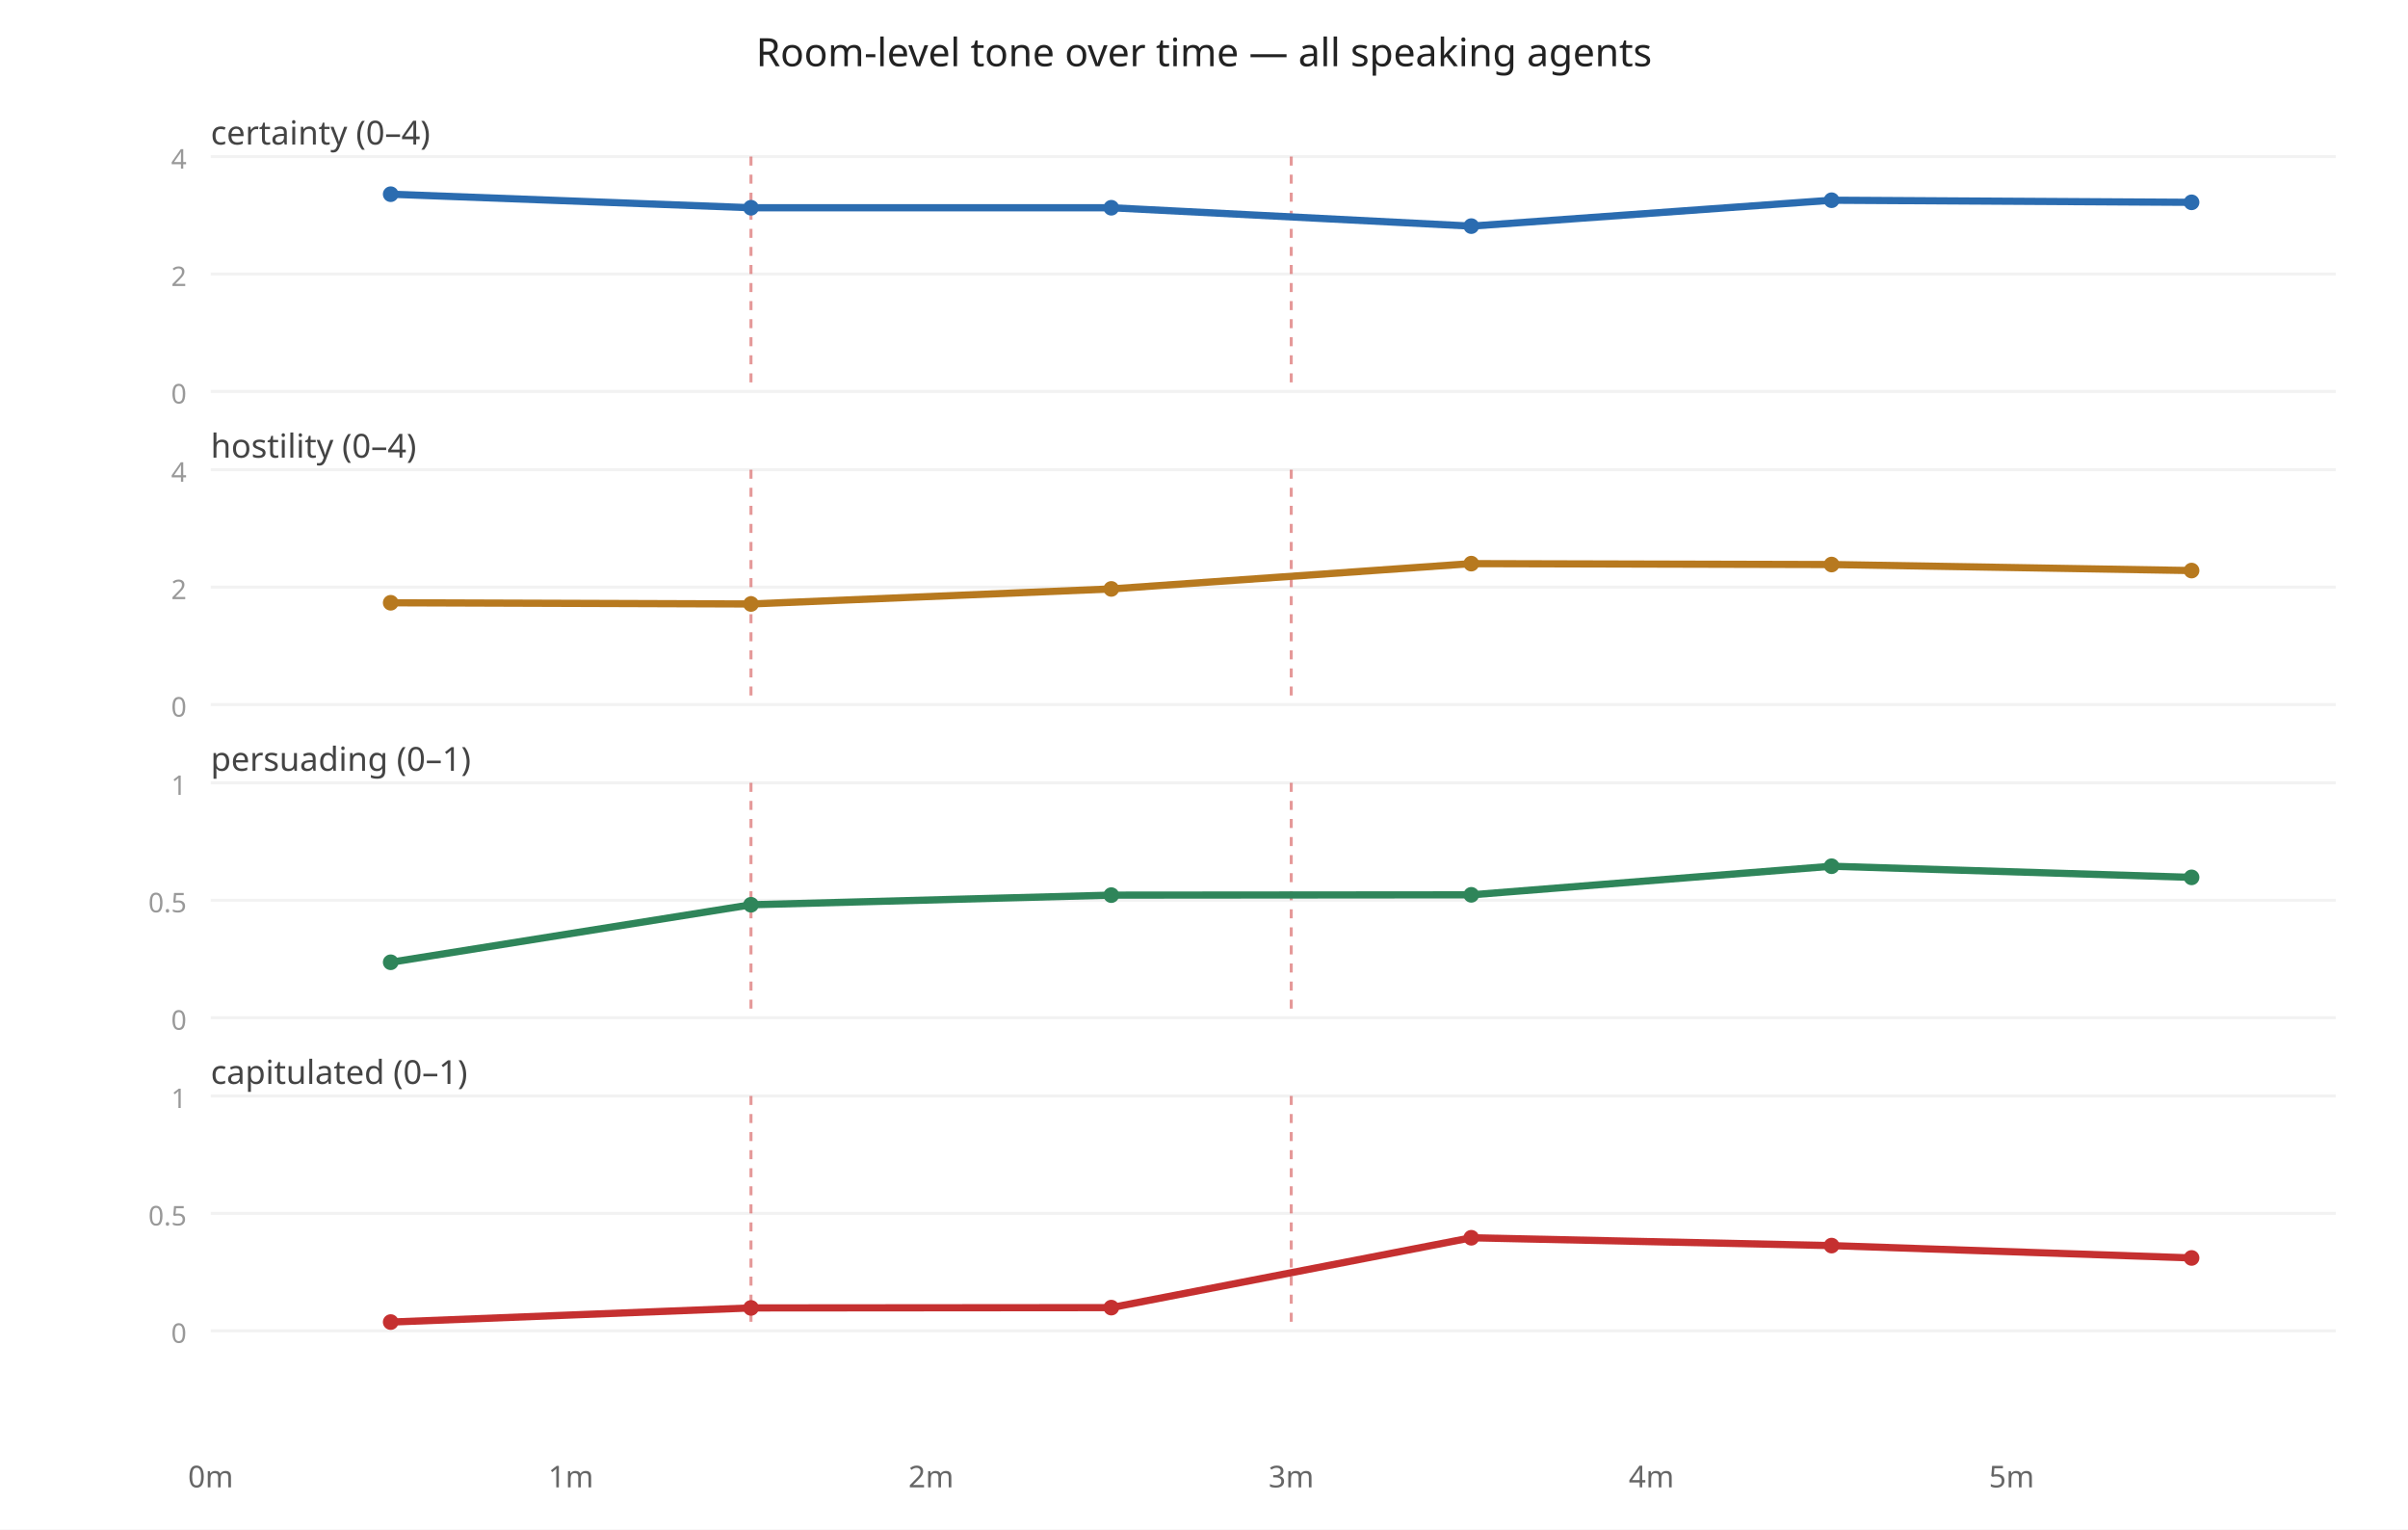
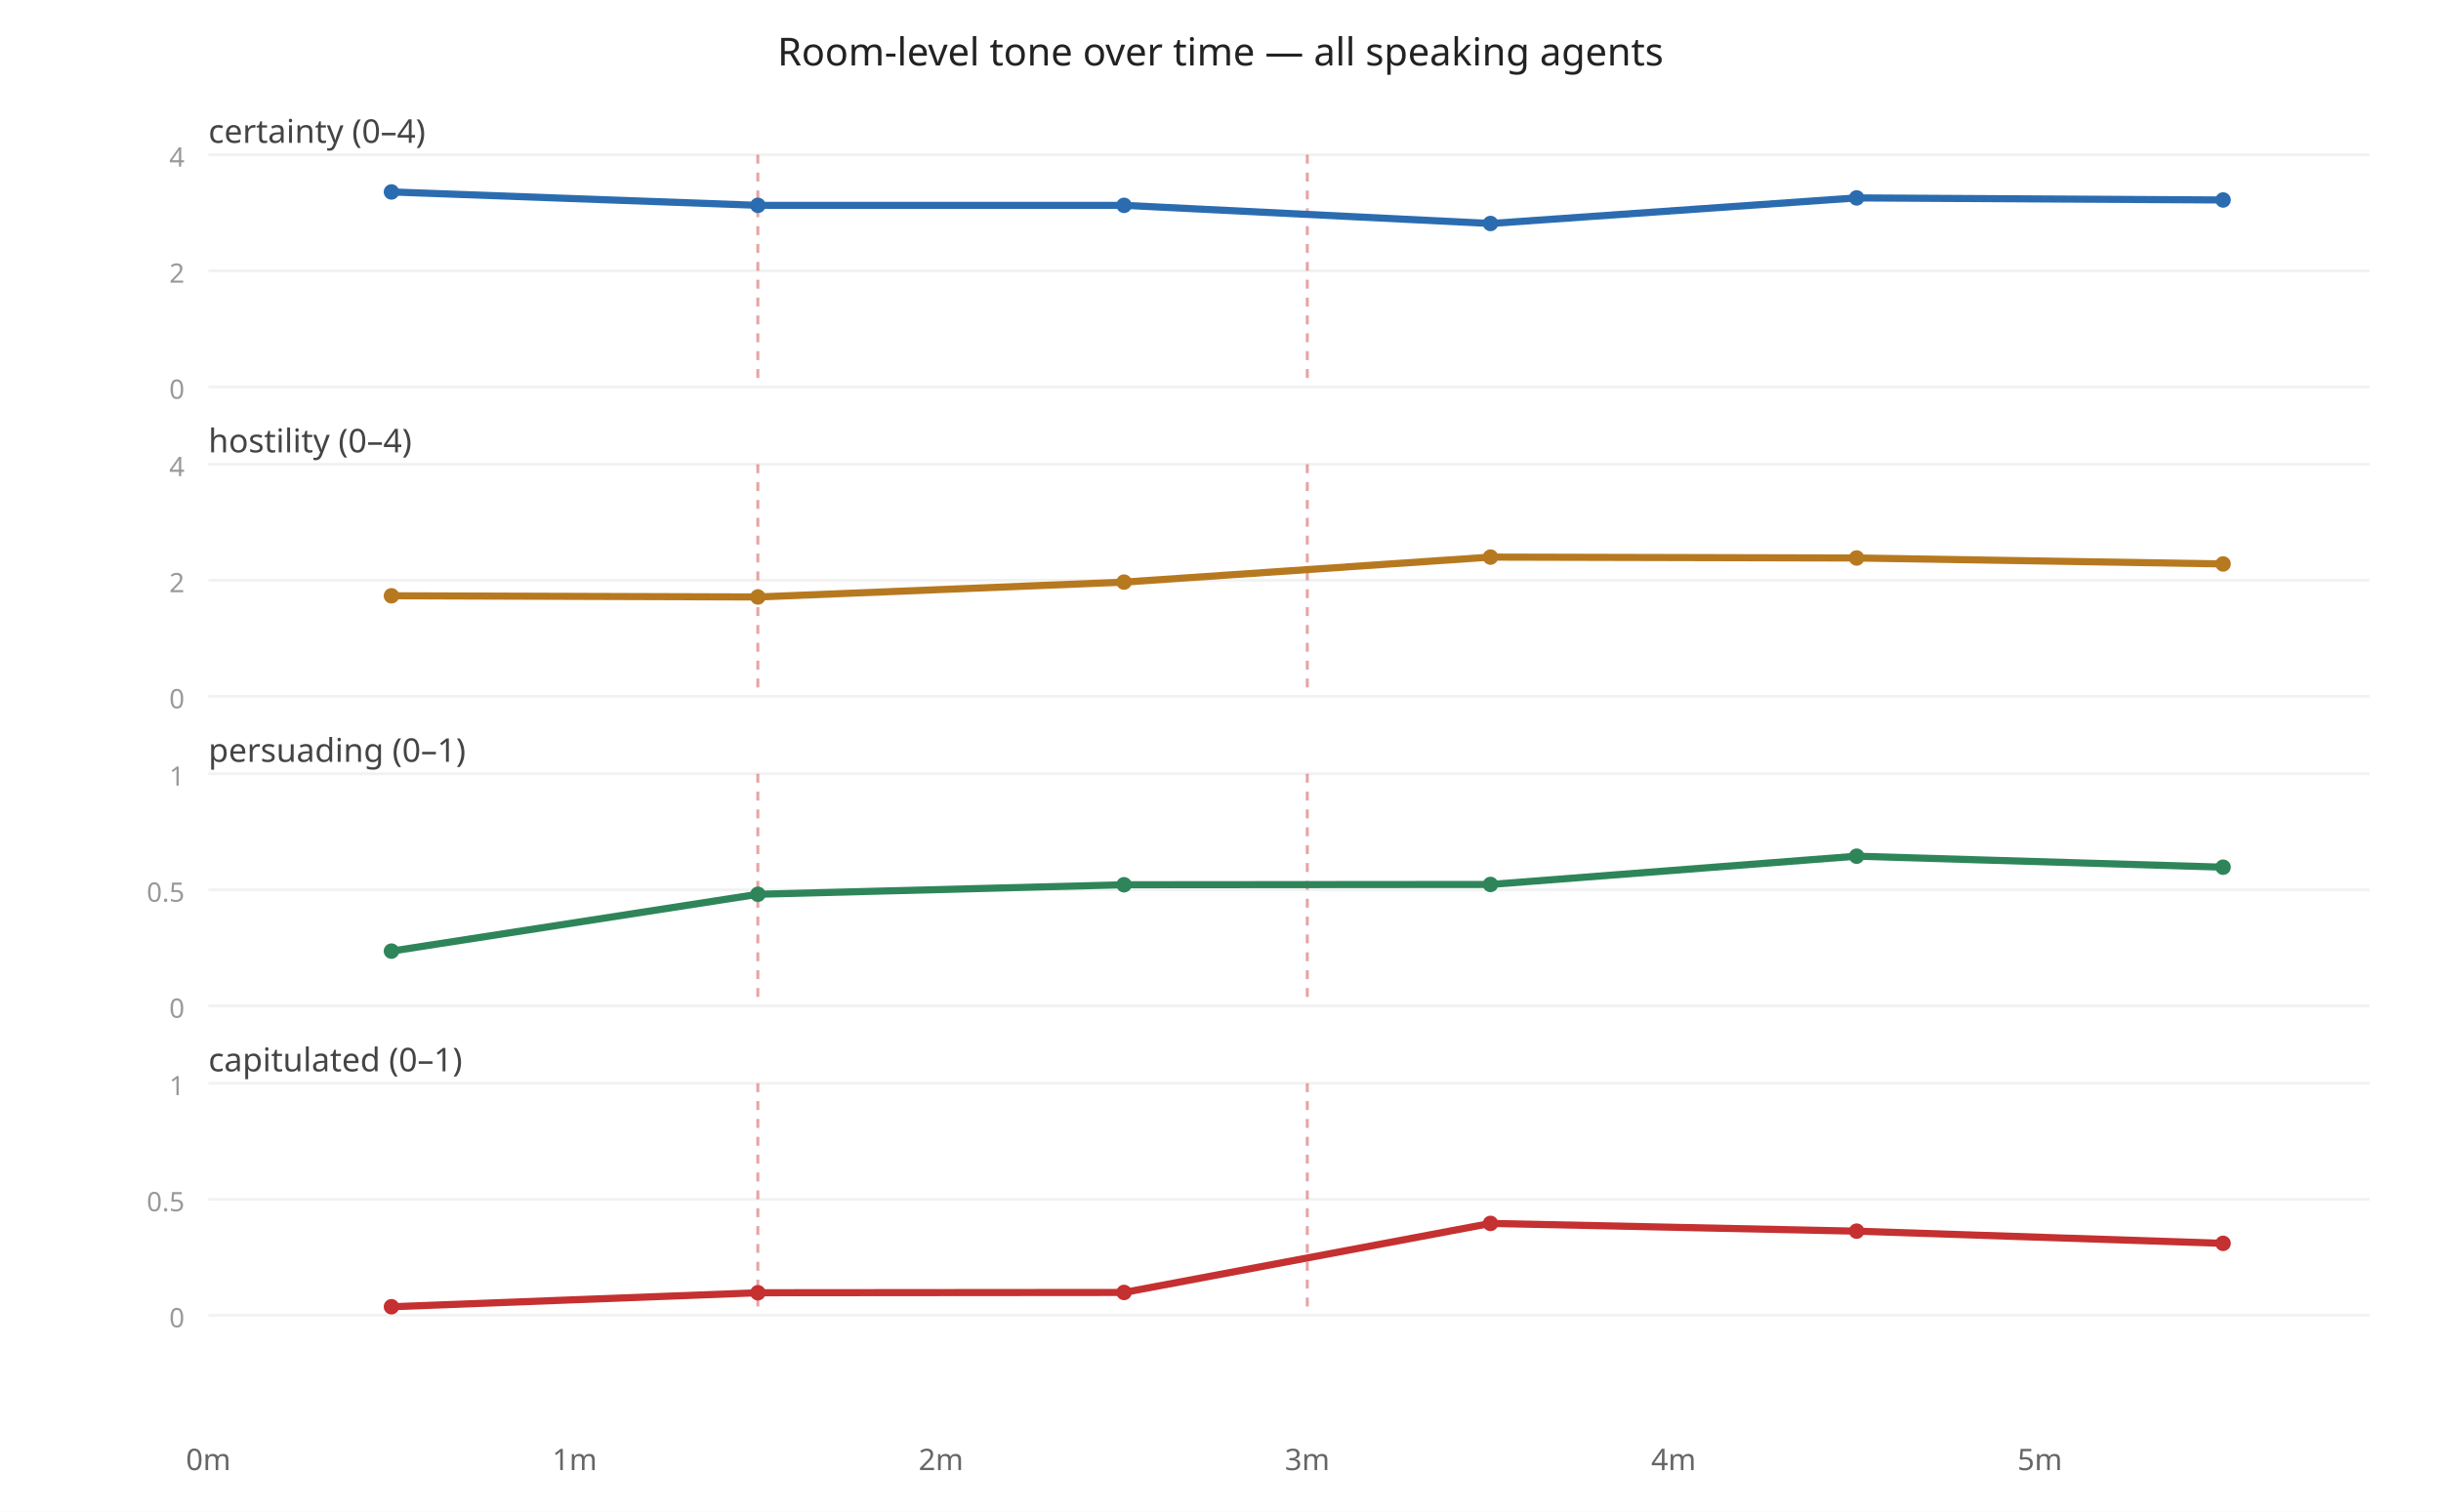
- <svg xmlns="http://www.w3.org/2000/svg" width="800" height="508" font-family="system-ui,sans-serif">
-   <rect width="800" height="508" fill="white" />
-   <text x="400" y="22" font-size="13" fill="#222" text-anchor="middle">Room-level tone over time — all speaking agents</text>
+ <svg xmlns="http://www.w3.org/2000/svg" width="820" height="508" font-family="system-ui,sans-serif">
+   <rect width="820" height="508" fill="white" />
+   <text x="410" y="22" font-size="13" fill="#222" text-anchor="middle">Room-level tone over time — all speaking agents</text>
  <text x="70" y="48" font-size="11" fill="#444">certainty (0–4)</text>
-   <line x1="70" y1="130" x2="776" y2="130" stroke="#f2f2f2" />
+   <line x1="70" y1="130" x2="796" y2="130" stroke="#f2f2f2" />
  <text x="62" y="134" font-size="9" fill="#999" text-anchor="end">0</text>
-   <line x1="70" y1="91" x2="776" y2="91" stroke="#f2f2f2" />
+   <line x1="70" y1="91" x2="796" y2="91" stroke="#f2f2f2" />
  <text x="62" y="95" font-size="9" fill="#999" text-anchor="end">2</text>
-   <line x1="70" y1="52" x2="776" y2="52" stroke="#f2f2f2" />
+   <line x1="70" y1="52" x2="796" y2="52" stroke="#f2f2f2" />
  <text x="62" y="56" font-size="9" fill="#999" text-anchor="end">4</text>
-   <line x1="249.492" y1="52" x2="249.492" y2="130" stroke="#c33" stroke-dasharray="3 3" opacity="0.5" />
-   <line x1="428.983" y1="52" x2="428.983" y2="130" stroke="#c33" stroke-dasharray="3 3" opacity="0.5" />
-   <path d="M129.8 64.5 L249.5 69.0 L369.2 69.0 L488.8 75.1 L608.5 66.5 L728.1 67.2" fill="none" stroke="#2b6cb0" stroke-width="2.4" stroke-linejoin="round" />
-   <circle cx="129.8" cy="64.5" r="2.6" fill="#2b6cb0" />
-   <circle cx="249.5" cy="69.0" r="2.6" fill="#2b6cb0" />
-   <circle cx="369.2" cy="69.0" r="2.6" fill="#2b6cb0" />
-   <circle cx="488.8" cy="75.1" r="2.6" fill="#2b6cb0" />
-   <circle cx="608.5" cy="66.5" r="2.6" fill="#2b6cb0" />
-   <circle cx="728.1" cy="67.2" r="2.6" fill="#2b6cb0" />
+   <line x1="254.576" y1="52" x2="254.576" y2="130" stroke="#c33" stroke-dasharray="3 3" opacity="0.45" />
+   <line x1="439.153" y1="52" x2="439.153" y2="130" stroke="#c33" stroke-dasharray="3 3" opacity="0.45" />
+   <path d="M131.5 64.5 L254.6 69.0 L377.6 69.0 L500.7 75.1 L623.7 66.5 L746.8 67.2" fill="none" stroke="#2b6cb0" stroke-width="2.4" stroke-linejoin="round" />
+   <circle cx="131.5" cy="64.5" r="2.6" fill="#2b6cb0" />
+   <circle cx="254.6" cy="69.0" r="2.6" fill="#2b6cb0" />
+   <circle cx="377.6" cy="69.0" r="2.6" fill="#2b6cb0" />
+   <circle cx="500.7" cy="75.1" r="2.6" fill="#2b6cb0" />
+   <circle cx="623.7" cy="66.5" r="2.6" fill="#2b6cb0" />
+   <circle cx="746.8" cy="67.2" r="2.6" fill="#2b6cb0" />
  <text x="70" y="152" font-size="11" fill="#444">hostility (0–4)</text>
-   <line x1="70" y1="234" x2="776" y2="234" stroke="#f2f2f2" />
+   <line x1="70" y1="234" x2="796" y2="234" stroke="#f2f2f2" />
  <text x="62" y="238" font-size="9" fill="#999" text-anchor="end">0</text>
-   <line x1="70" y1="195" x2="776" y2="195" stroke="#f2f2f2" />
+   <line x1="70" y1="195" x2="796" y2="195" stroke="#f2f2f2" />
  <text x="62" y="199" font-size="9" fill="#999" text-anchor="end">2</text>
-   <line x1="70" y1="156" x2="776" y2="156" stroke="#f2f2f2" />
+   <line x1="70" y1="156" x2="796" y2="156" stroke="#f2f2f2" />
  <text x="62" y="160" font-size="9" fill="#999" text-anchor="end">4</text>
-   <line x1="249.492" y1="156" x2="249.492" y2="234" stroke="#c33" stroke-dasharray="3 3" opacity="0.5" />
-   <line x1="428.983" y1="156" x2="428.983" y2="234" stroke="#c33" stroke-dasharray="3 3" opacity="0.5" />
-   <path d="M129.8 200.2 L249.5 200.6 L369.2 195.6 L488.8 187.2 L608.5 187.5 L728.1 189.5" fill="none" stroke="#b7791f" stroke-width="2.4" stroke-linejoin="round" />
-   <circle cx="129.8" cy="200.2" r="2.6" fill="#b7791f" />
-   <circle cx="249.5" cy="200.6" r="2.6" fill="#b7791f" />
-   <circle cx="369.2" cy="195.6" r="2.6" fill="#b7791f" />
-   <circle cx="488.8" cy="187.2" r="2.6" fill="#b7791f" />
-   <circle cx="608.5" cy="187.5" r="2.6" fill="#b7791f" />
-   <circle cx="728.1" cy="189.5" r="2.6" fill="#b7791f" />
+   <line x1="254.576" y1="156" x2="254.576" y2="234" stroke="#c33" stroke-dasharray="3 3" opacity="0.45" />
+   <line x1="439.153" y1="156" x2="439.153" y2="234" stroke="#c33" stroke-dasharray="3 3" opacity="0.45" />
+   <path d="M131.5 200.2 L254.6 200.6 L377.6 195.6 L500.7 187.2 L623.7 187.5 L746.8 189.5" fill="none" stroke="#b7791f" stroke-width="2.4" stroke-linejoin="round" />
+   <circle cx="131.5" cy="200.2" r="2.6" fill="#b7791f" />
+   <circle cx="254.6" cy="200.6" r="2.6" fill="#b7791f" />
+   <circle cx="377.6" cy="195.6" r="2.6" fill="#b7791f" />
+   <circle cx="500.7" cy="187.2" r="2.6" fill="#b7791f" />
+   <circle cx="623.7" cy="187.5" r="2.6" fill="#b7791f" />
+   <circle cx="746.8" cy="189.5" r="2.6" fill="#b7791f" />
  <text x="70" y="256" font-size="11" fill="#444">persuading (0–1)</text>
-   <line x1="70" y1="338" x2="776" y2="338" stroke="#f2f2f2" />
+   <line x1="70" y1="338" x2="796" y2="338" stroke="#f2f2f2" />
  <text x="62" y="342" font-size="9" fill="#999" text-anchor="end">0</text>
-   <line x1="70" y1="299" x2="776" y2="299" stroke="#f2f2f2" />
+   <line x1="70" y1="299" x2="796" y2="299" stroke="#f2f2f2" />
  <text x="62" y="303" font-size="9" fill="#999" text-anchor="end">0.5</text>
-   <line x1="70" y1="260" x2="776" y2="260" stroke="#f2f2f2" />
+   <line x1="70" y1="260" x2="796" y2="260" stroke="#f2f2f2" />
  <text x="62" y="264" font-size="9" fill="#999" text-anchor="end">1</text>
-   <line x1="249.492" y1="260" x2="249.492" y2="338" stroke="#c33" stroke-dasharray="3 3" opacity="0.5" />
-   <line x1="428.983" y1="260" x2="428.983" y2="338" stroke="#c33" stroke-dasharray="3 3" opacity="0.5" />
-   <path d="M129.8 319.6 L249.5 300.5 L369.2 297.3 L488.8 297.2 L608.5 287.7 L728.1 291.4" fill="none" stroke="#2f855a" stroke-width="2.4" stroke-linejoin="round" />
-   <circle cx="129.8" cy="319.6" r="2.6" fill="#2f855a" />
-   <circle cx="249.5" cy="300.5" r="2.6" fill="#2f855a" />
-   <circle cx="369.2" cy="297.3" r="2.6" fill="#2f855a" />
-   <circle cx="488.8" cy="297.2" r="2.6" fill="#2f855a" />
-   <circle cx="608.5" cy="287.7" r="2.6" fill="#2f855a" />
-   <circle cx="728.1" cy="291.4" r="2.6" fill="#2f855a" />
+   <line x1="254.576" y1="260" x2="254.576" y2="338" stroke="#c33" stroke-dasharray="3 3" opacity="0.45" />
+   <line x1="439.153" y1="260" x2="439.153" y2="338" stroke="#c33" stroke-dasharray="3 3" opacity="0.45" />
+   <path d="M131.5 319.6 L254.6 300.5 L377.6 297.3 L500.7 297.2 L623.7 287.7 L746.8 291.4" fill="none" stroke="#2f855a" stroke-width="2.4" stroke-linejoin="round" />
+   <circle cx="131.5" cy="319.6" r="2.6" fill="#2f855a" />
+   <circle cx="254.6" cy="300.5" r="2.6" fill="#2f855a" />
+   <circle cx="377.6" cy="297.3" r="2.6" fill="#2f855a" />
+   <circle cx="500.7" cy="297.2" r="2.6" fill="#2f855a" />
+   <circle cx="623.7" cy="287.7" r="2.6" fill="#2f855a" />
+   <circle cx="746.8" cy="291.4" r="2.6" fill="#2f855a" />
  <text x="70" y="360" font-size="11" fill="#444">capitulated (0–1)</text>
-   <line x1="70" y1="442" x2="776" y2="442" stroke="#f2f2f2" />
+   <line x1="70" y1="442" x2="796" y2="442" stroke="#f2f2f2" />
  <text x="62" y="446" font-size="9" fill="#999" text-anchor="end">0</text>
-   <line x1="70" y1="403" x2="776" y2="403" stroke="#f2f2f2" />
+   <line x1="70" y1="403" x2="796" y2="403" stroke="#f2f2f2" />
  <text x="62" y="407" font-size="9" fill="#999" text-anchor="end">0.5</text>
-   <line x1="70" y1="364" x2="776" y2="364" stroke="#f2f2f2" />
+   <line x1="70" y1="364" x2="796" y2="364" stroke="#f2f2f2" />
  <text x="62" y="368" font-size="9" fill="#999" text-anchor="end">1</text>
-   <line x1="249.492" y1="364" x2="249.492" y2="442" stroke="#c33" stroke-dasharray="3 3" opacity="0.5" />
-   <line x1="428.983" y1="364" x2="428.983" y2="442" stroke="#c33" stroke-dasharray="3 3" opacity="0.5" />
-   <path d="M129.8 439.1 L249.5 434.4 L369.2 434.3 L488.8 411.1 L608.5 413.7 L728.1 417.8" fill="none" stroke="#c53030" stroke-width="2.4" stroke-linejoin="round" />
-   <circle cx="129.8" cy="439.1" r="2.6" fill="#c53030" />
-   <circle cx="249.5" cy="434.4" r="2.6" fill="#c53030" />
-   <circle cx="369.2" cy="434.3" r="2.6" fill="#c53030" />
-   <circle cx="488.8" cy="411.1" r="2.6" fill="#c53030" />
-   <circle cx="608.5" cy="413.7" r="2.6" fill="#c53030" />
-   <circle cx="728.1" cy="417.8" r="2.6" fill="#c53030" />
+   <line x1="254.576" y1="364" x2="254.576" y2="442" stroke="#c33" stroke-dasharray="3 3" opacity="0.45" />
+   <line x1="439.153" y1="364" x2="439.153" y2="442" stroke="#c33" stroke-dasharray="3 3" opacity="0.45" />
+   <path d="M131.5 439.1 L254.6 434.4 L377.6 434.3 L500.7 411.1 L623.7 413.7 L746.8 417.8" fill="none" stroke="#c53030" stroke-width="2.4" stroke-linejoin="round" />
+   <circle cx="131.5" cy="439.1" r="2.6" fill="#c53030" />
+   <circle cx="254.6" cy="434.4" r="2.6" fill="#c53030" />
+   <circle cx="377.6" cy="434.3" r="2.6" fill="#c53030" />
+   <circle cx="500.7" cy="411.1" r="2.6" fill="#c53030" />
+   <circle cx="623.7" cy="413.7" r="2.6" fill="#c53030" />
+   <circle cx="746.8" cy="417.8" r="2.6" fill="#c53030" />
  <text x="70" y="494" font-size="10" fill="#666" text-anchor="middle">0m</text>
-   <text x="189.661" y="494" font-size="10" fill="#666" text-anchor="middle">1m</text>
-   <text x="309.322" y="494" font-size="10" fill="#666" text-anchor="middle">2m</text>
-   <text x="428.983" y="494" font-size="10" fill="#666" text-anchor="middle">3m</text>
-   <text x="548.644" y="494" font-size="10" fill="#666" text-anchor="middle">4m</text>
-   <text x="668.305" y="494" font-size="10" fill="#666" text-anchor="middle">5m</text>
+   <text x="193.051" y="494" font-size="10" fill="#666" text-anchor="middle">1m</text>
+   <text x="316.102" y="494" font-size="10" fill="#666" text-anchor="middle">2m</text>
+   <text x="439.153" y="494" font-size="10" fill="#666" text-anchor="middle">3m</text>
+   <text x="562.203" y="494" font-size="10" fill="#666" text-anchor="middle">4m</text>
+   <text x="685.254" y="494" font-size="10" fill="#666" text-anchor="middle">5m</text>
</svg>
